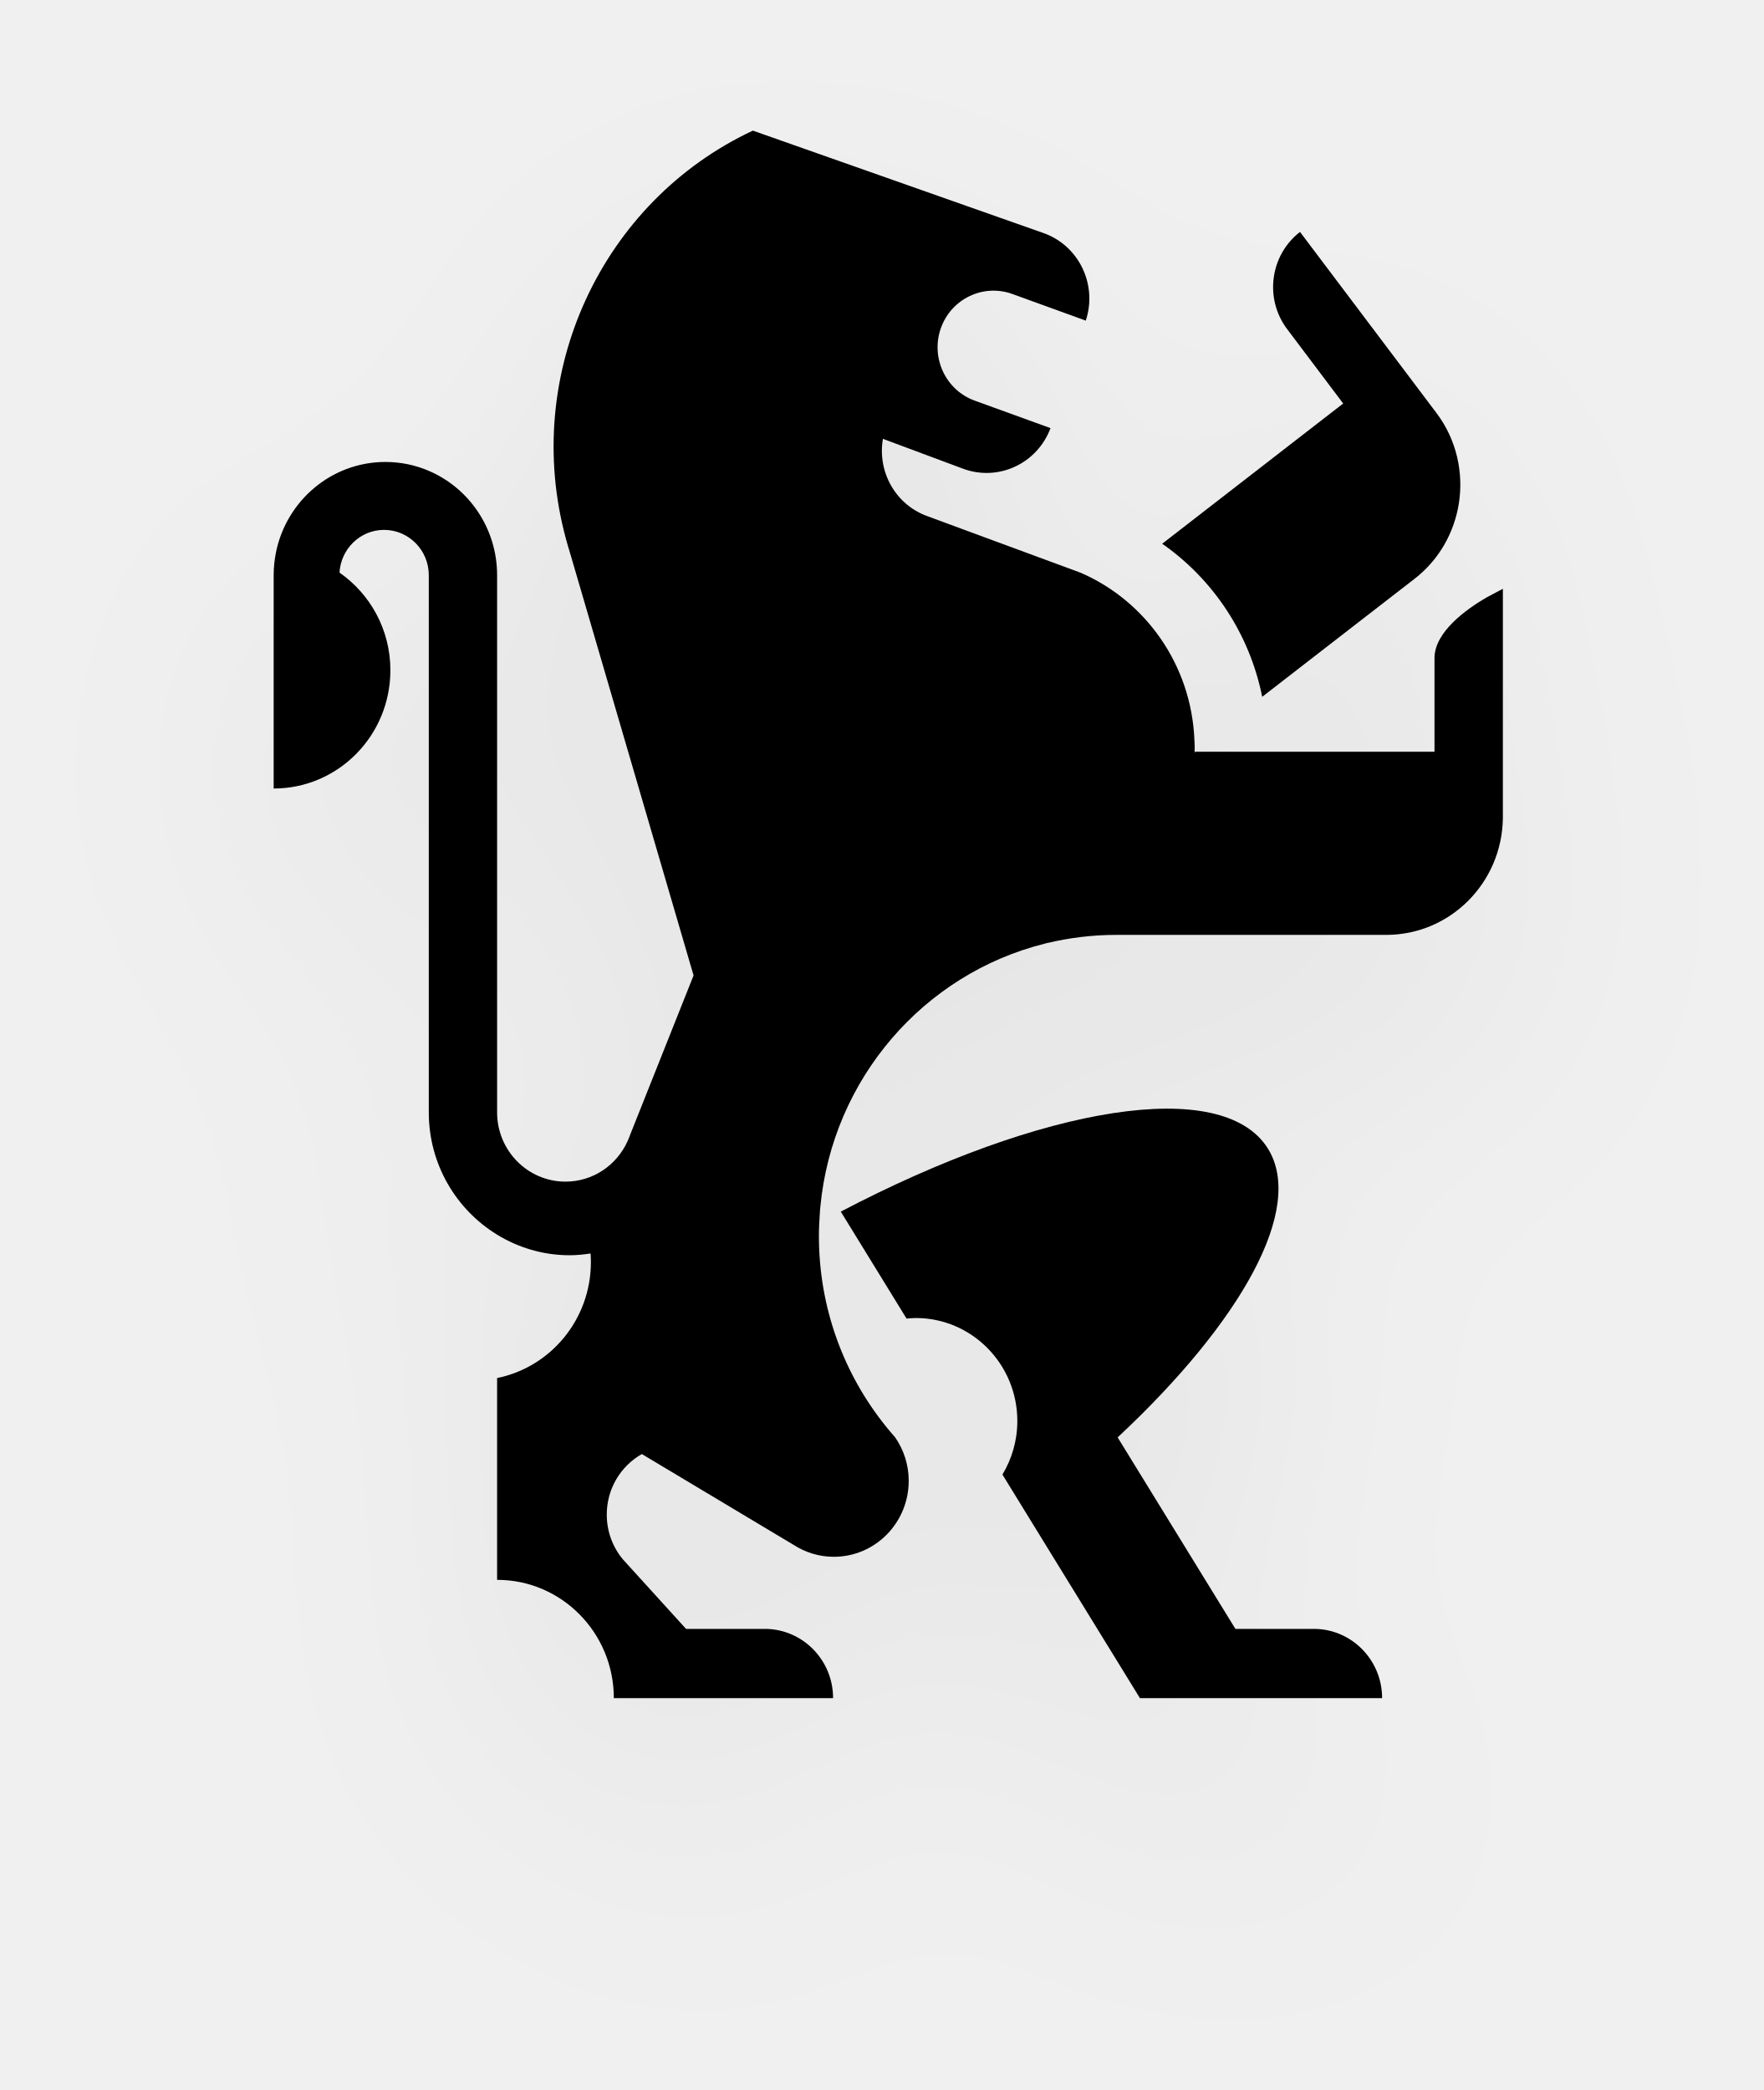
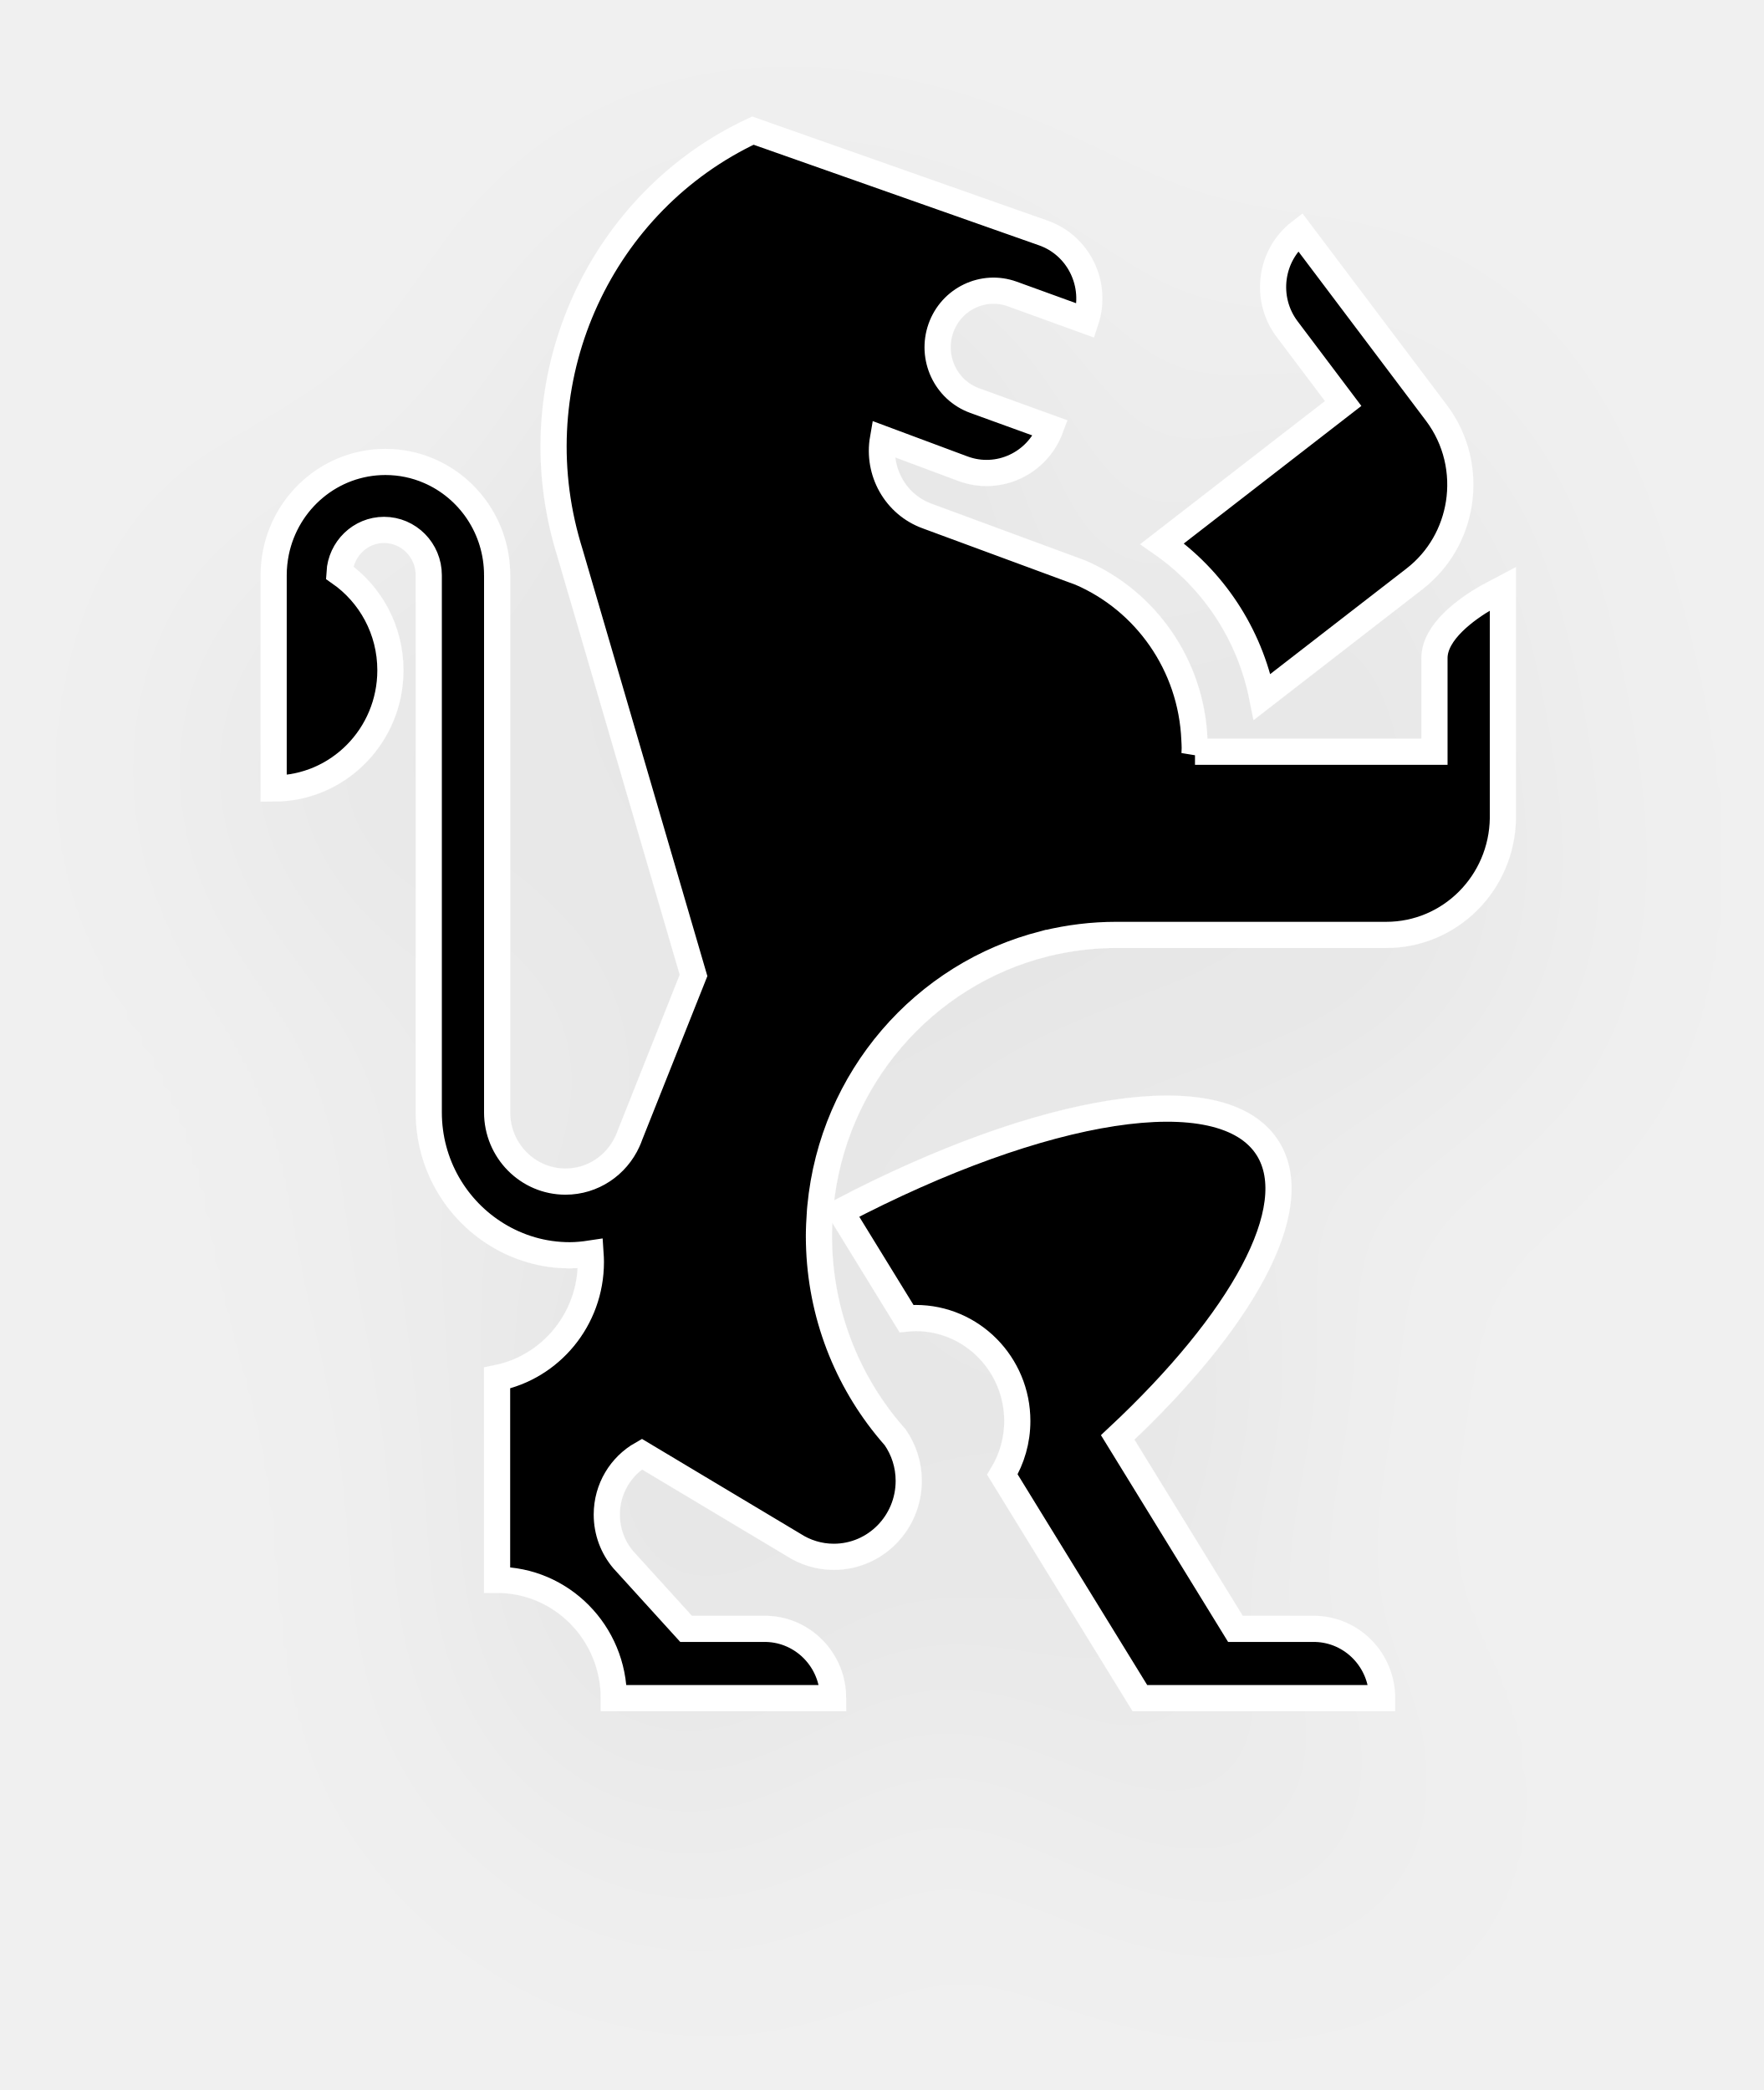
<svg xmlns="http://www.w3.org/2000/svg" width="27px" height="32px" viewBox="0 0 27 32" version="1.1">
  <defs>
    <filter x="-50%" y="-50%" width="200%" height="200%" filterUnits="objectBoundingBox" id="filter-1">
      <feOffset dx="0" dy="2" in="SourceAlpha" result="shadowOffsetOuter1" />
      <feGaussianBlur stdDeviation="2" in="shadowOffsetOuter1" result="shadowBlurOuter1" />
      <feColorMatrix values="0 0 0 0 0   0 0 0 0 0   0 0 0 0 0  0 0 0 0.05 0" type="matrix" in="shadowBlurOuter1" result="shadowMatrixOuter1" />
      <feMerge>
        <feMergeNode in="shadowMatrixOuter1" />
        <feMergeNode in="SourceGraphic" />
      </feMerge>
    </filter>
  </defs>
-   <g id="OPt-2" stroke="none" stroke-width="1" fill="none" fill-rule="evenodd">
+   <g id="OPt-2" stroke="white" stroke-width=".4" fill="white" fill-rule="evenodd">
    <g id="prog2_pro3_Mobile-Portrait_opt2-Copy-2" transform="translate(-10, -15)" fill="#000000">
      <g id="nav">
        <g id="Group-6" filter="url(#filter-1)">
          <g id="ic_home" transform="translate(14, 17)">
            <g id="Group" transform="translate(9.6, 12) scale(-1, 1) translate(-9.6, -12) ">
              <path d="M1.542,6.862 L2.436,7.554 L3.875,8.669 C4.069,7.7 4.63,6.867 5.406,6.325 L2.635,4.178 L3.493,3.039 C3.844,2.573 3.756,1.907 3.296,1.551 L1.207,4.323 C0.898,4.733 0.79,5.235 0.864,5.708 C0.934,6.15 1.163,6.568 1.542,6.862 L1.542,6.862 Z" id="Shape" />
              <path d="M10.327,16.551 C7.236,14.931 4.483,14.473 3.788,15.585 C3.218,16.499 4.188,18.233 6.088,20.008 L4.285,22.94 L3.057,22.94 C2.492,22.956 2.039,23.424 2.039,24 L3.633,24 L5.747,24 L6.399,22.94 L7.444,21.241 L7.852,20.577 C7.708,20.338 7.624,20.057 7.624,19.757 C7.624,18.886 8.321,18.18 9.18,18.18 C9.227,18.18 9.274,18.185 9.32,18.189 L10.327,16.551 L10.327,16.551 Z" id="Shape" />
              <path d="M18.974,6.453 C18.812,5.665 18.124,5.073 17.299,5.073 C17.064,5.073 16.839,5.121 16.635,5.209 C16.021,5.471 15.589,6.088 15.589,6.807 L15.589,15.031 C15.589,15.617 15.12,16.092 14.542,16.092 C14.121,16.092 13.759,15.84 13.593,15.476 C13.578,15.444 13.565,15.411 13.553,15.377 L12.581,12.935 L14.468,6.481 C14.469,6.477 14.471,6.472 14.472,6.468 C14.495,6.396 14.515,6.323 14.535,6.251 C15.222,3.722 13.986,1.082 11.673,0 L7.23,1.566 C6.684,1.755 6.393,2.356 6.576,2.909 L7.701,2.501 C8.146,2.34 8.636,2.575 8.795,3.025 C8.954,3.476 8.722,3.973 8.277,4.134 L7.116,4.555 C7.319,5.099 7.916,5.377 8.456,5.176 L9.682,4.719 C9.769,5.22 9.492,5.725 9.004,5.902 L6.655,6.769 C5.664,7.198 4.961,8.176 4.913,9.325 C4.911,9.367 4.908,9.409 4.908,9.452 C4.908,9.478 4.911,9.504 4.911,9.53 C4.907,9.518 4.904,9.51 4.904,9.51 L1.237,9.51 L1.237,8.076 C1.237,7.676 0.749,7.327 0.439,7.147 L0.19,7.015 L0.19,10.528 C0.204,11.517 0.997,12.314 1.976,12.314 L6.111,12.314 C6.478,12.314 6.834,12.359 7.175,12.441 C7.158,12.437 7.142,12.431 7.125,12.426 C7.143,12.432 7.161,12.437 7.179,12.441 C7.19,12.444 7.2,12.447 7.211,12.45 C9.054,12.912 10.454,14.514 10.64,16.477 C10.644,16.511 10.646,16.545 10.648,16.58 C10.656,16.694 10.662,16.808 10.662,16.924 C10.662,18.028 10.278,19.042 9.639,19.836 C9.593,19.894 9.544,19.951 9.495,20.007 C9.364,20.196 9.287,20.425 9.287,20.673 C9.287,21.315 9.8,21.836 10.434,21.836 C10.661,21.836 10.873,21.768 11.052,21.652 L13.373,20.263 C13.694,20.445 13.91,20.791 13.91,21.19 C13.91,21.453 13.816,21.694 13.659,21.88 L12.696,22.94 L11.52,22.94 L11.52,22.94 L11.463,22.94 C10.898,22.956 10.445,23.424 10.445,24 L12.538,24 L12.538,24 L13.802,24 C13.802,23 14.602,22.189 15.589,22.189 L15.589,19.099 C14.77,18.934 14.153,18.202 14.153,17.323 C14.153,17.279 14.155,17.236 14.158,17.192 C14.263,17.208 14.369,17.219 14.478,17.219 C14.885,17.219 15.264,17.103 15.589,16.904 C16.215,16.521 16.635,15.827 16.635,15.031 L16.635,6.807 C16.635,6.424 16.942,6.113 17.32,6.113 C17.684,6.113 17.981,6.403 18.002,6.767 C17.532,7.094 17.223,7.641 17.223,8.262 C17.223,9.263 18.023,10.073 19.01,10.073 L19.01,6.807 C19.01,6.686 18.997,6.567 18.974,6.453 L18.974,6.453 Z" id="Shape" />
            </g>
          </g>
        </g>
      </g>
    </g>
  </g>
</svg>
